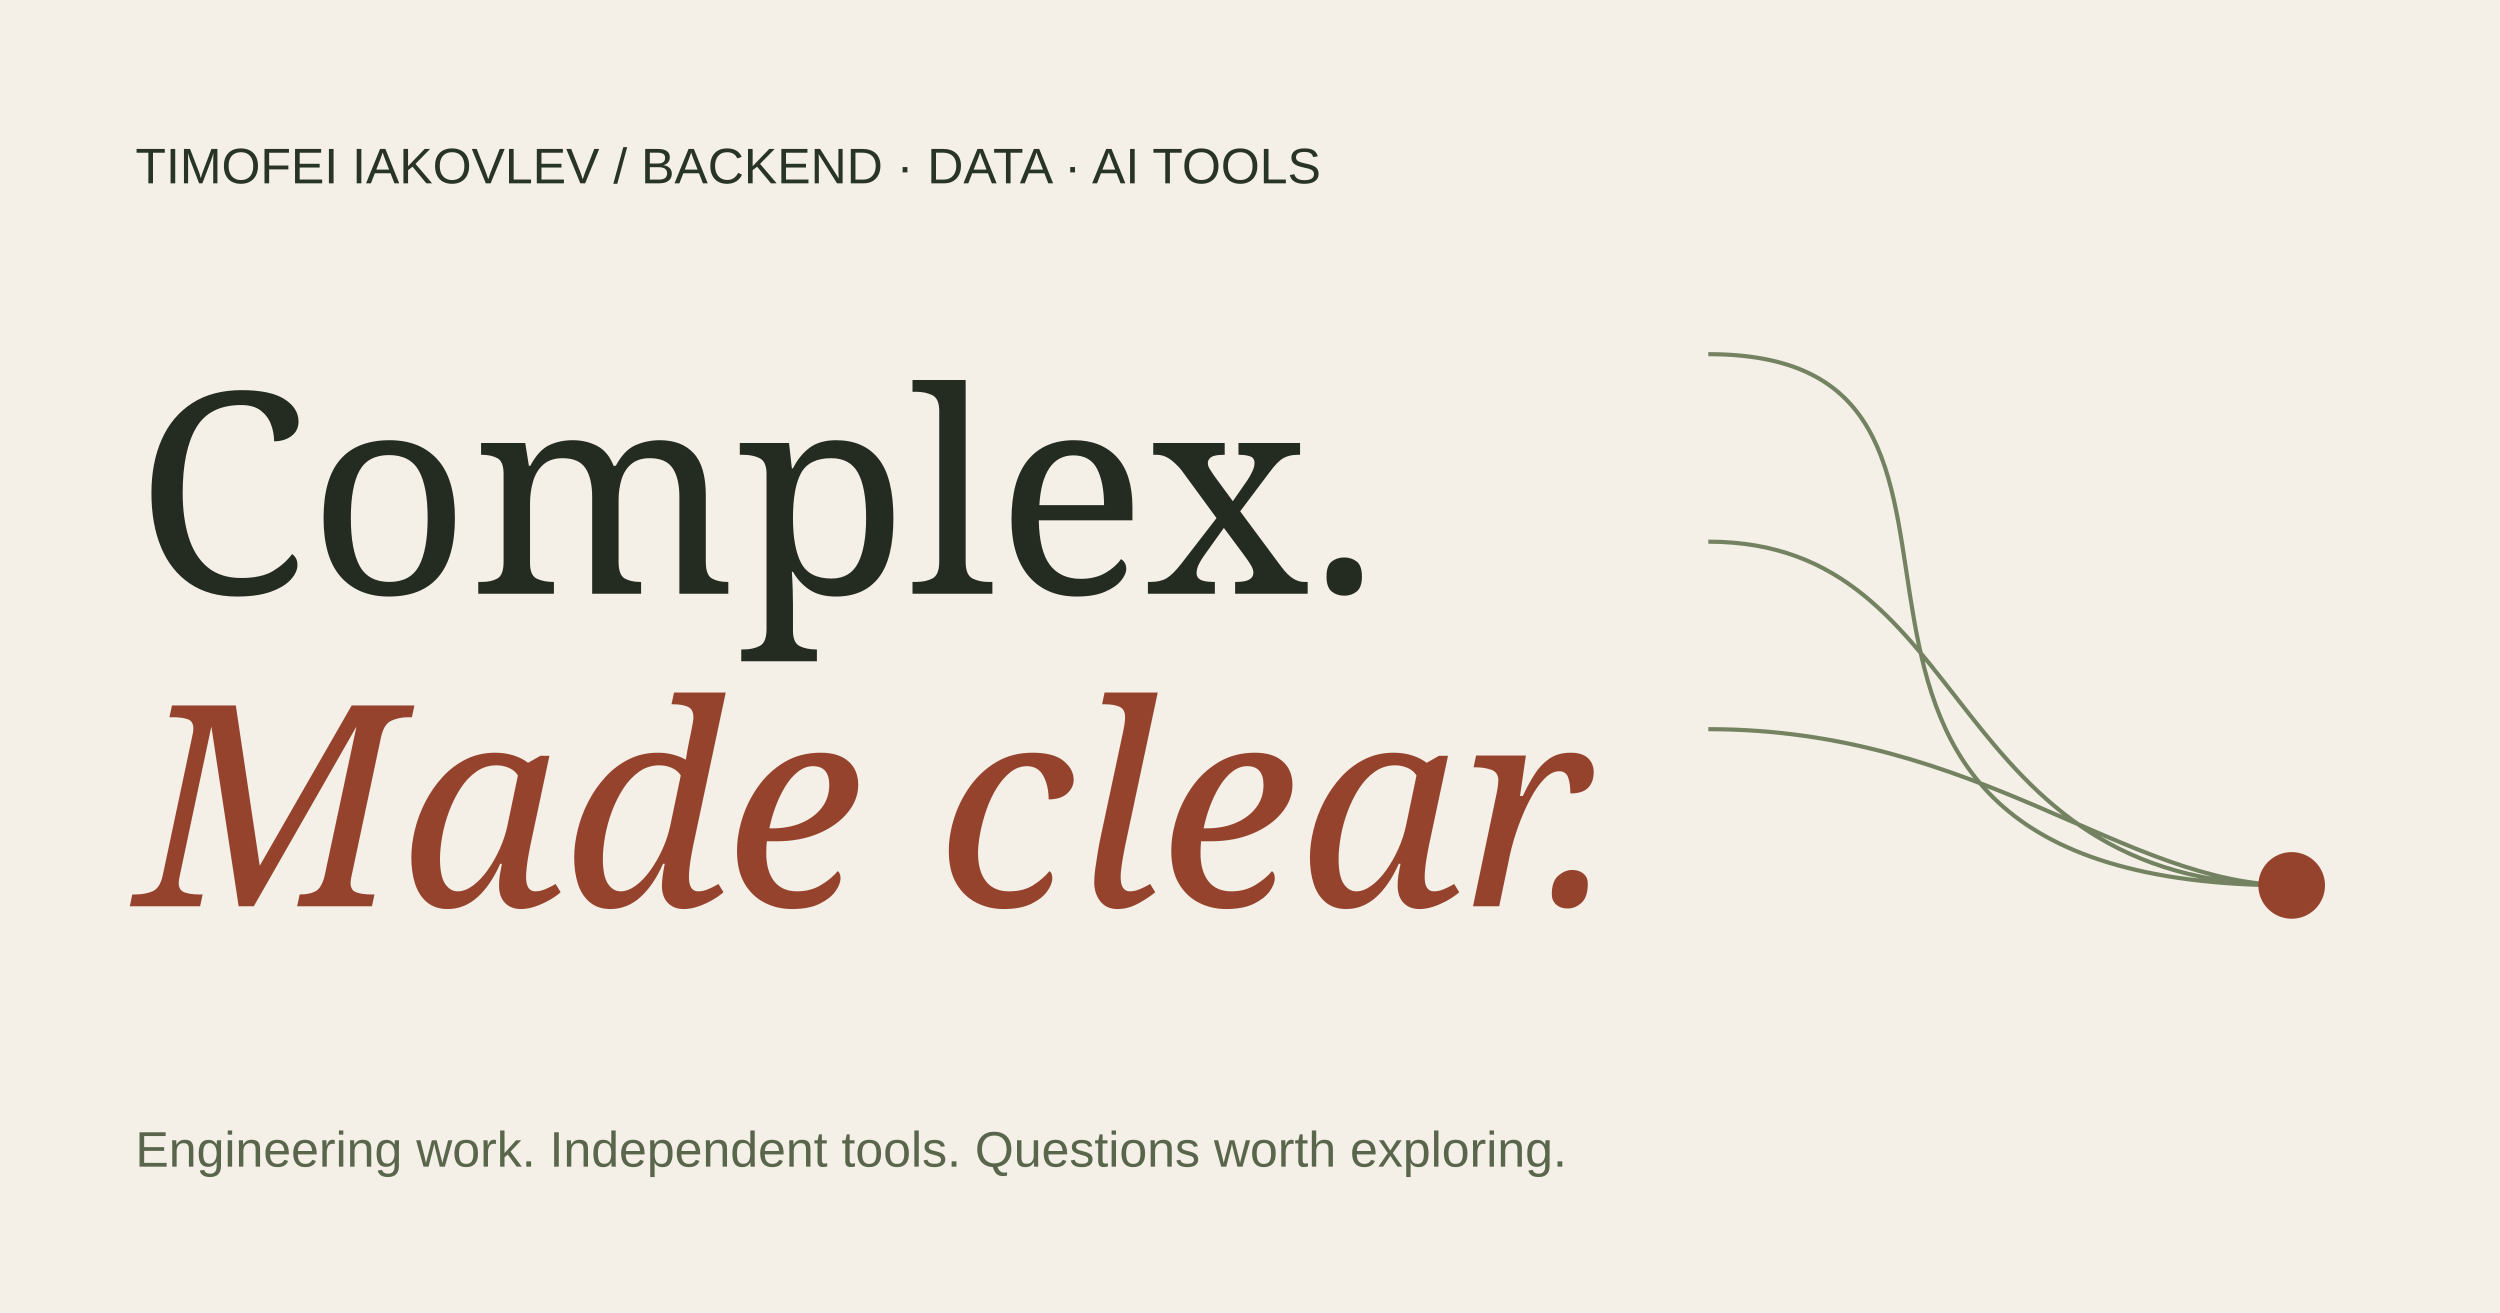
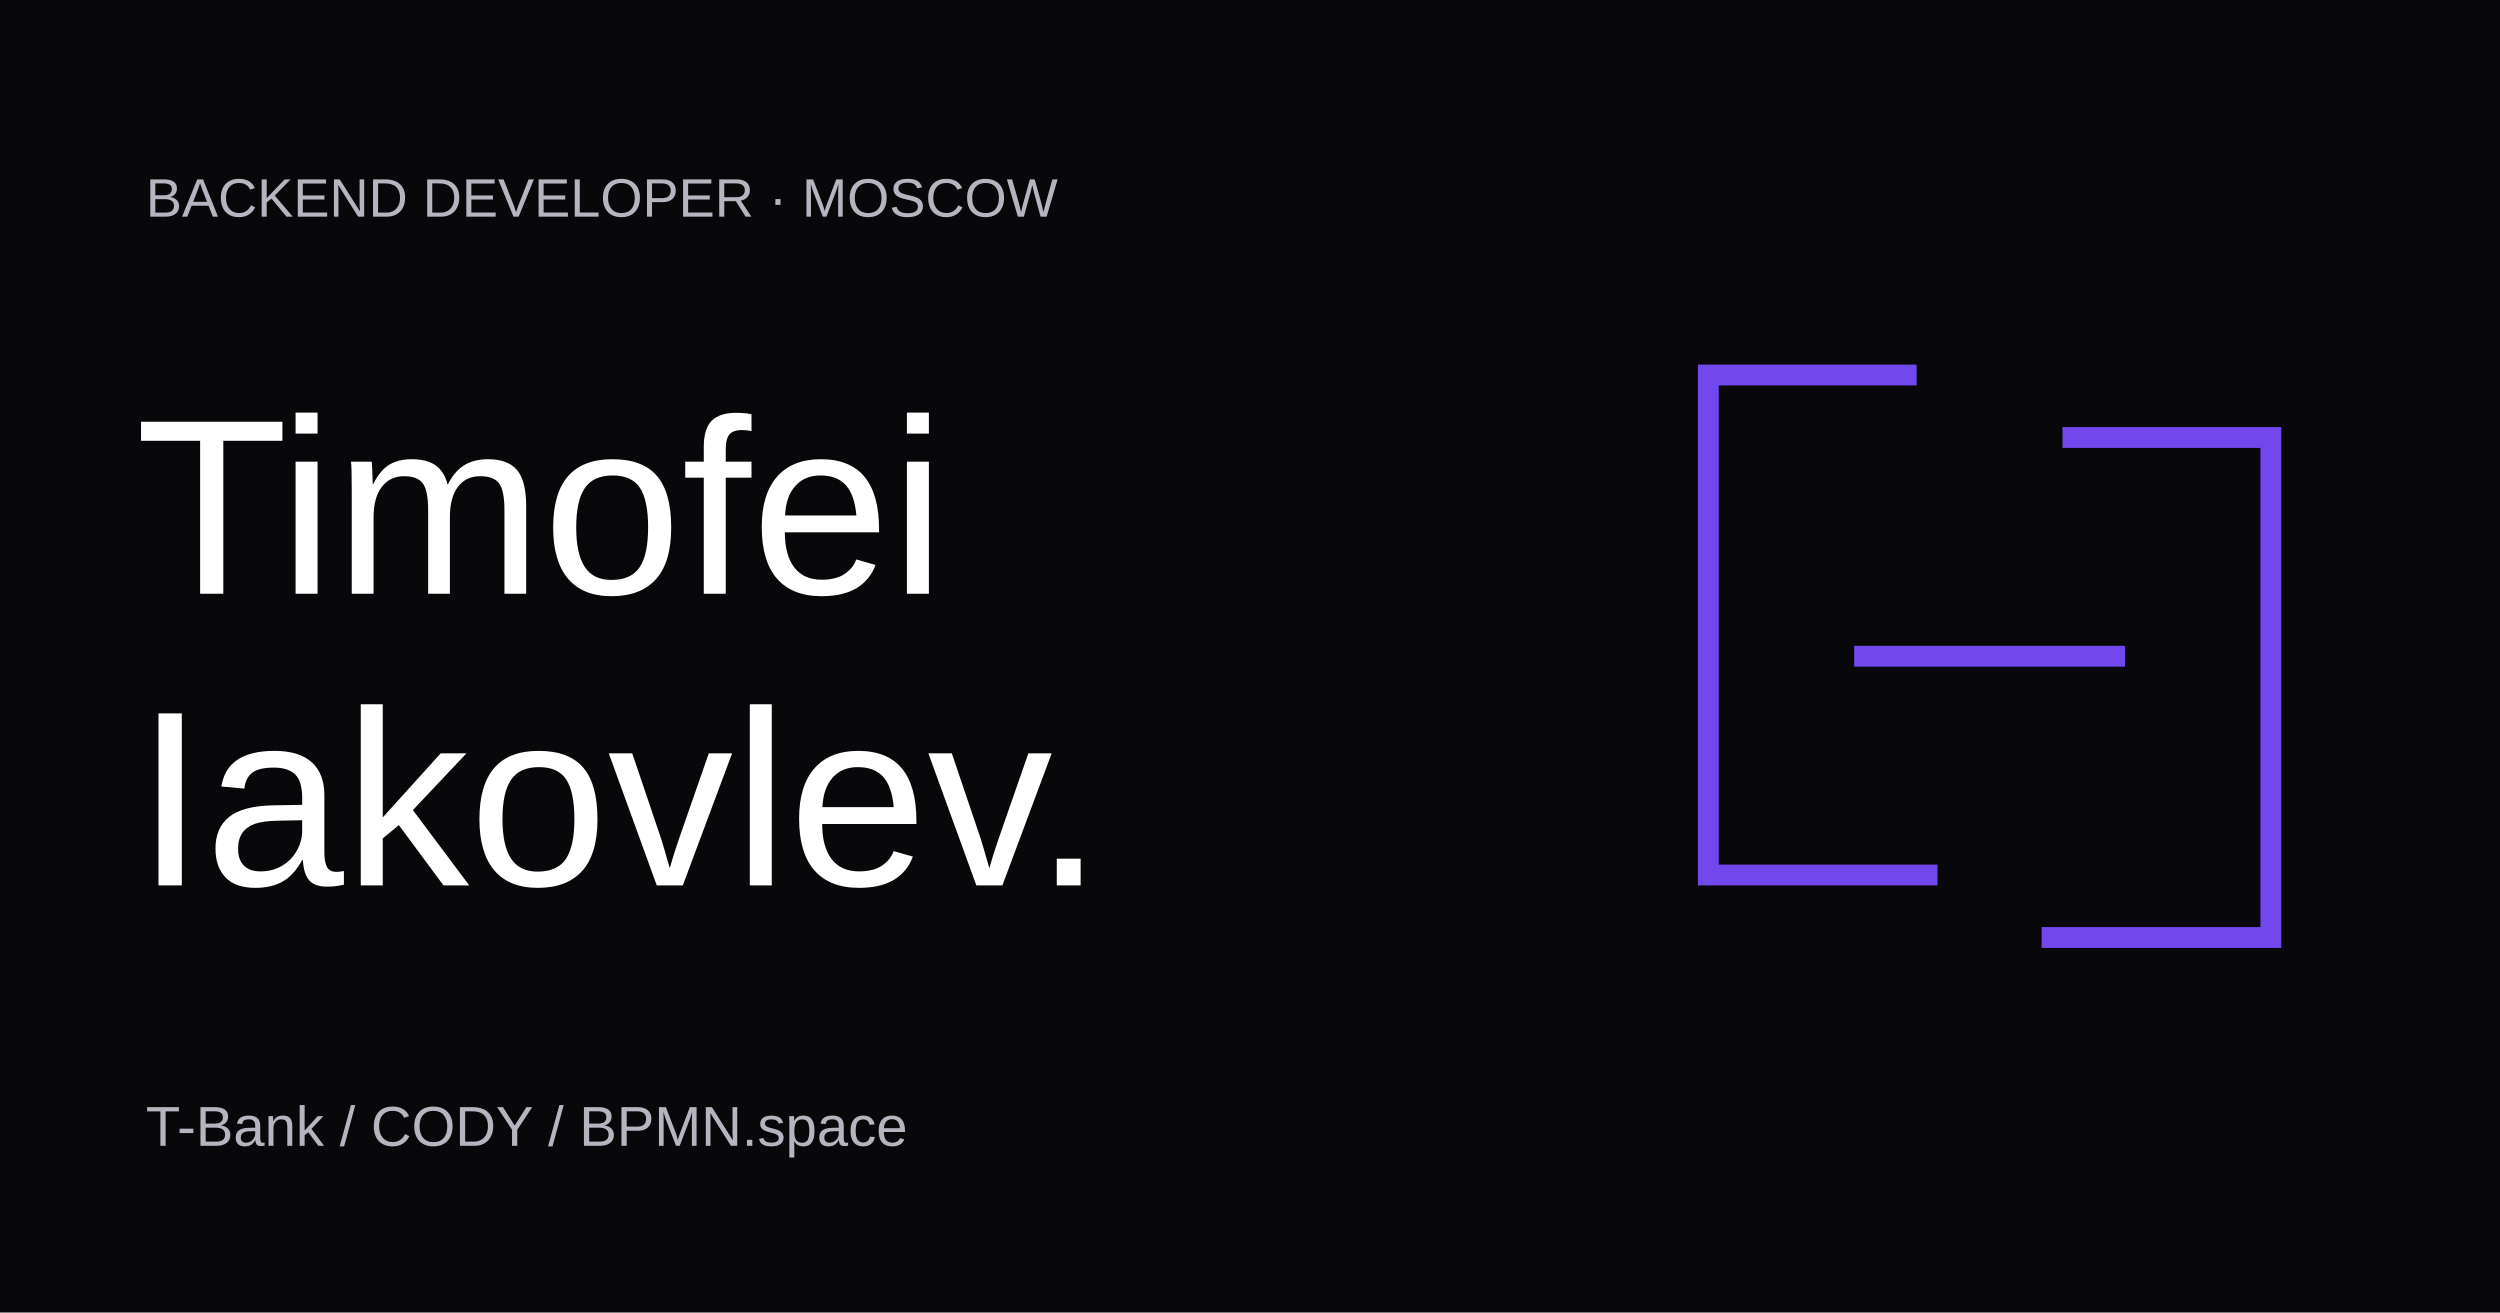
- <svg xmlns="http://www.w3.org/2000/svg" width="1200" height="630" viewBox="0 0 1200 630">
-   <rect width="1200" height="630" fill="#f4f0e7" />
-   <text x="65" y="88" font-family="Arial" font-size="24" fill="#283426">TIMOFEI IAKOVLEV / BACKEND · DATA · AI TOOLS</text>
-   <text x="65" y="285" font-family="Georgia" font-size="135" fill="#242c22">Complex.</text>
-   <text x="65" y="435" font-family="Georgia" font-style="italic" font-size="135" fill="#96432e">Made clear.</text>
-   <path d="M820 170C1000 170 810 425 1100 425M820 260C950 260 930 425 1100 425M820 350C950 350 1020 425 1100 425" fill="none" stroke="#738261" stroke-width="2" />
-   <circle cx="1100" cy="425" r="16" fill="#96432e" />
-   <text x="65" y="560" font-family="Arial" font-size="24" fill="#59664c">Engineering work. Independent tools. Questions worth exploring.</text>
+ <svg xmlns="http://www.w3.org/2000/svg" width="1200" height="630">
+   <rect width="1200" height="630" fill="#08080a" />
+   <text x="70" y="104" font-family="Arial" font-size="26" fill="#b5b5c0">BACKEND DEVELOPER · MOSCOW</text>
+   <g font-family="Arial" font-size="120" fill="white">
+     <text x="65" y="285">Timofei</text>
+     <text x="65" y="425">Iakovlev.</text>
+   </g>
+   <path d="M920 180H820V420H930M990 210H1090V450H980M890 315H1020" stroke="#7147ee" stroke-width="10" fill="none" />
+   <text x="70" y="550" font-family="Arial" font-size="27" fill="#b5b5c0">T-Bank / CODY / BPMN.space</text>
</svg>
